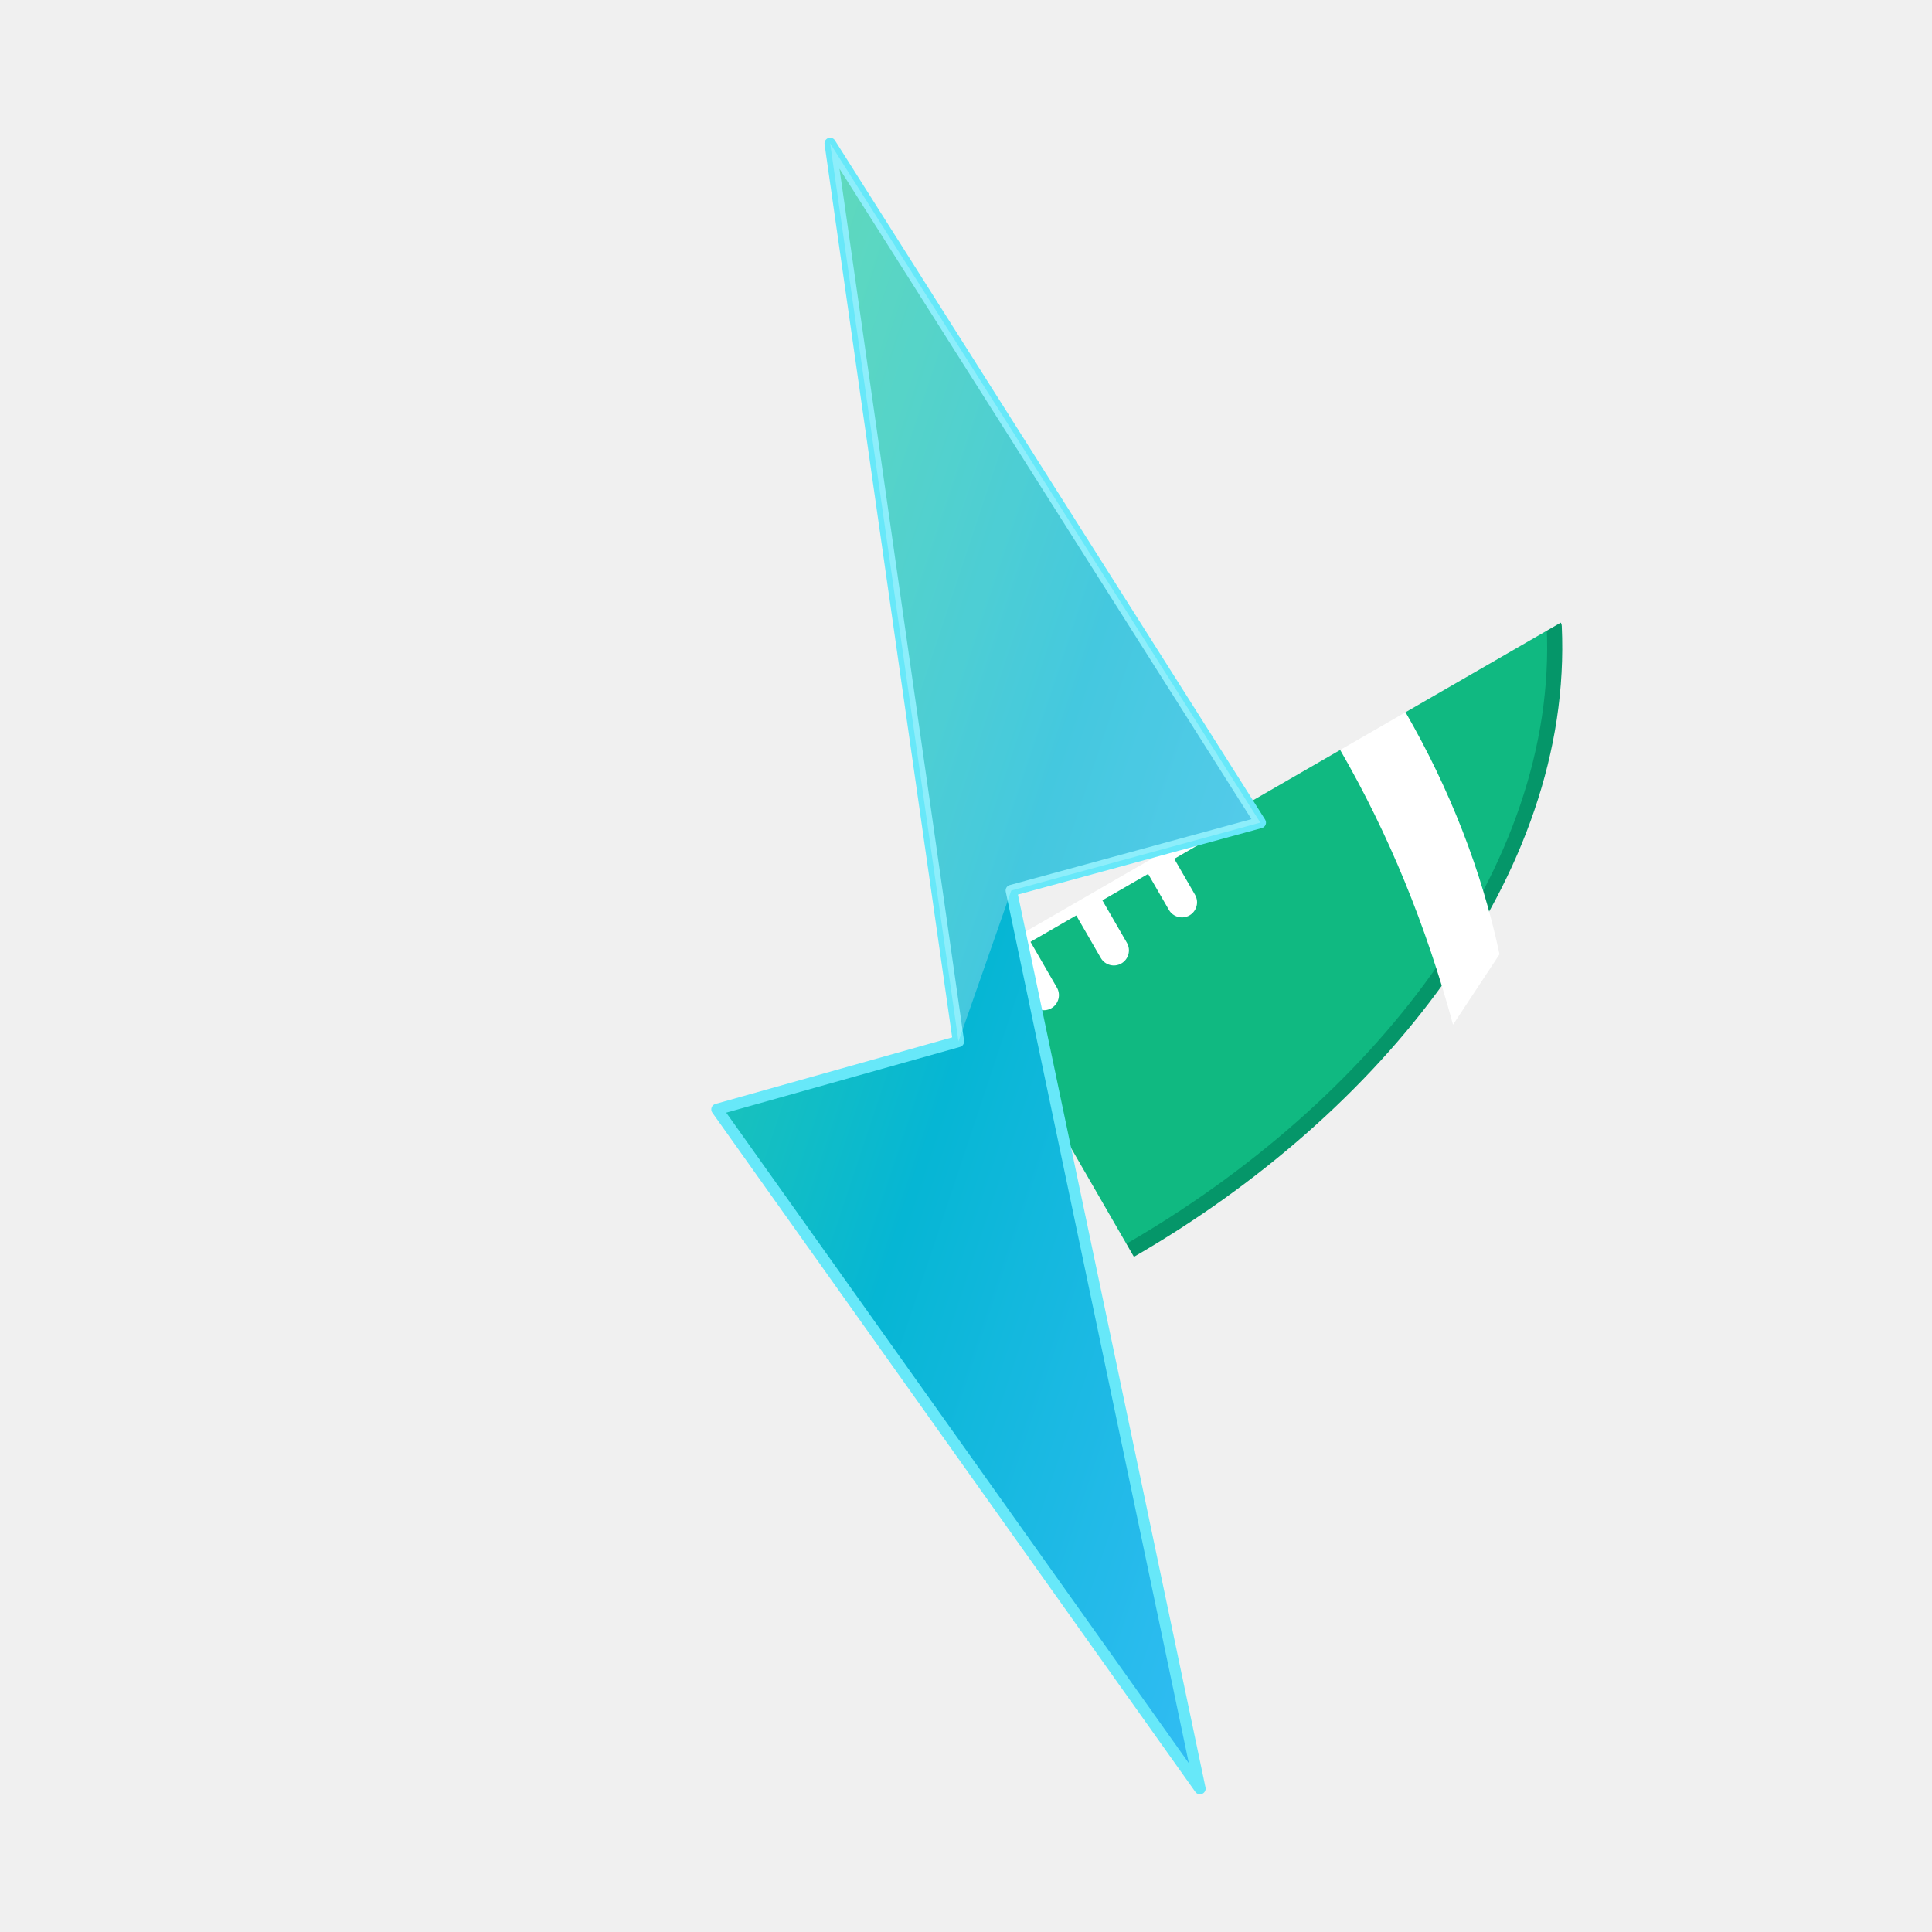
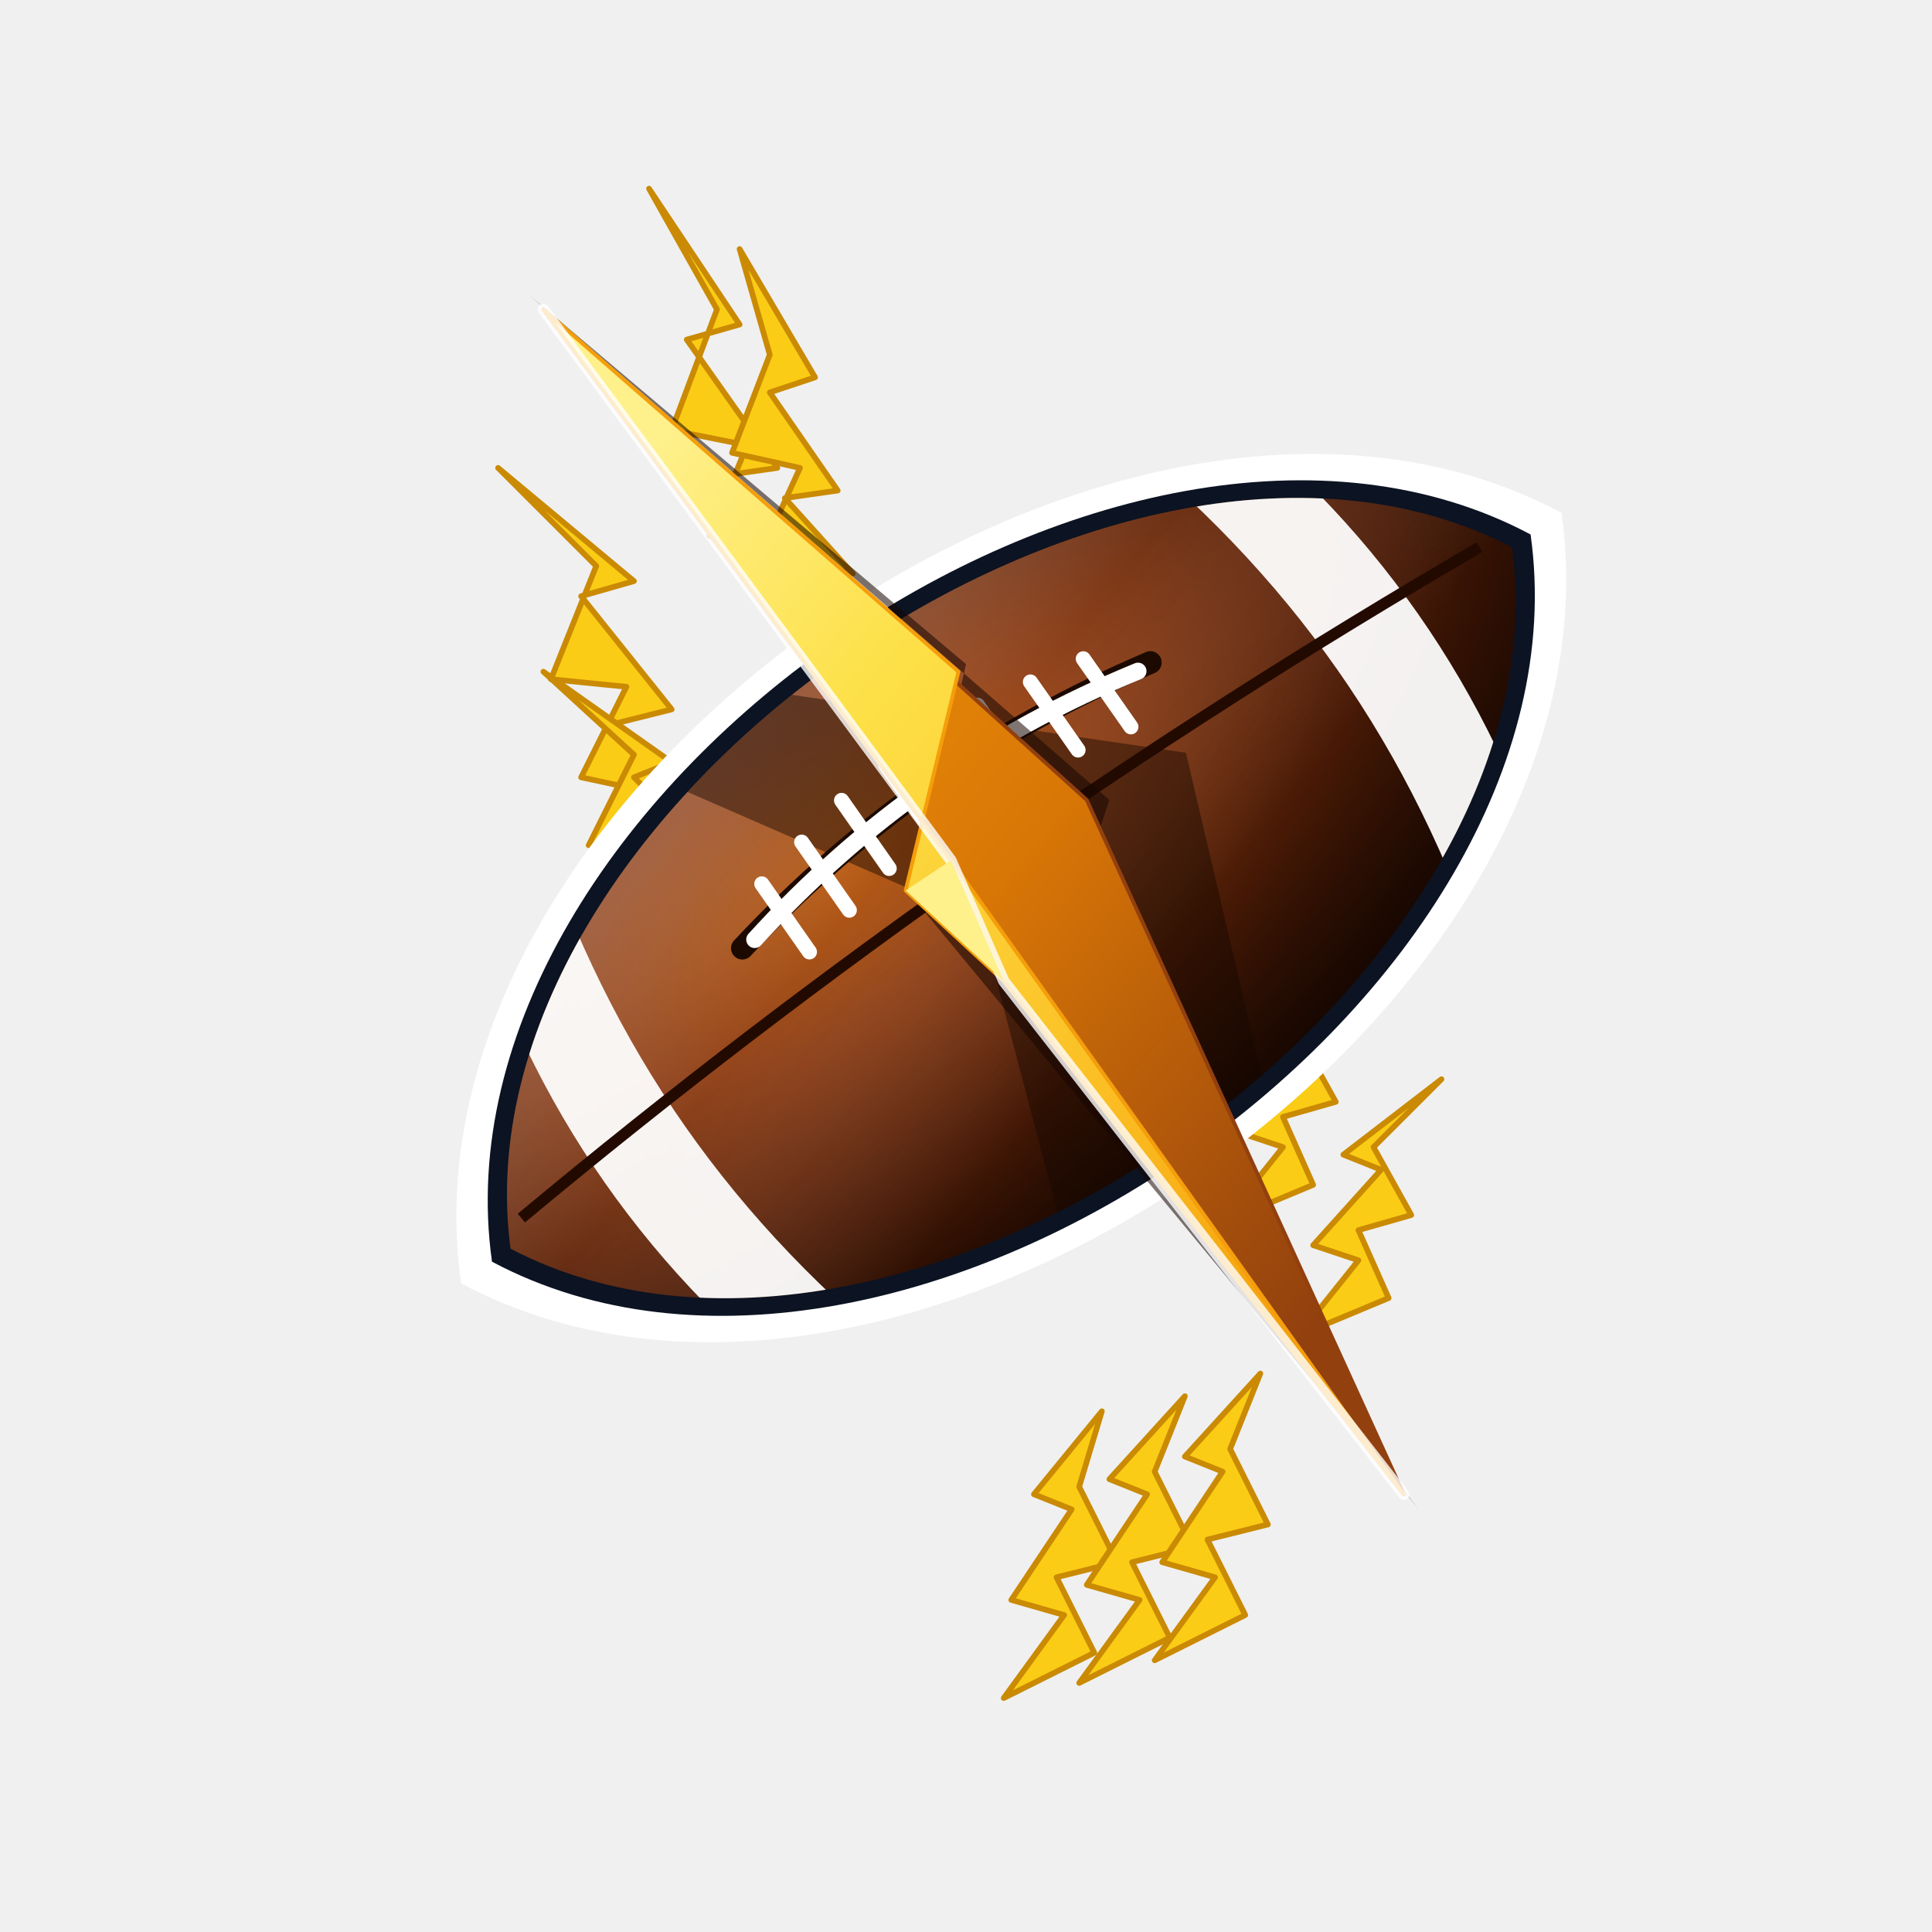
<svg xmlns="http://www.w3.org/2000/svg" viewBox="0 0 512 512" fill="none" role="img" aria-label="CrossLeague Football with Lightning Bolt Logo">
  <defs>
-     <linearGradient id="crossBoltGrad" x1="0%" y1="0%" x2="100%" y2="100%">
-       <stop offset="0%" stop-color="#34d399" />
-       <stop offset="50%" stop-color="#06b6d4" />
-       <stop offset="100%" stop-color="#38bdf8" />
+     <radialGradient id="leatherGlow" cx="40%" cy="30%" r="70%">
+       <stop offset="0%" stop-color="#b45309" />
+       <stop offset="35%" stop-color="#8c3a10" />
+       <stop offset="70%" stop-color="#5a2007" />
+       <stop offset="100%" stop-color="#2d0e02" />
+     </radialGradient>
+     <linearGradient id="leatherSheen" x1="20%" y1="0%" x2="80%" y2="100%">
+       <stop offset="0%" stop-color="#ffffff" stop-opacity="0.28" />
+       <stop offset="35%" stop-color="#ffffff" stop-opacity="0.05" />
+       <stop offset="70%" stop-color="#000000" stop-opacity="0.2" />
+       <stop offset="100%" stop-color="#000000" stop-opacity="0.55" />
    </linearGradient>
-     <mask id="crossStencilMask">
-       <rect x="0" y="0" width="512" height="512" fill="#ffffff" />
-       <polygon points="197.0,-25.0 356.0,227.0 284.0,246.0 346.0,537.0 167.0,286.0 238.0,266.0" fill="#000000" />
-     </mask>
+     <linearGradient id="boltYellowFacet" x1="15%" y1="10%" x2="85%" y2="90%">
+       <stop offset="0%" stop-color="#fef08a" />
+       <stop offset="30%" stop-color="#fde047" />
+       <stop offset="70%" stop-color="#fbbf24" />
+       <stop offset="100%" stop-color="#f59e0b" />
+     </linearGradient>
+     <linearGradient id="boltOrangeFacet" x1="15%" y1="10%" x2="85%" y2="90%">
+       <stop offset="0%" stop-color="#f59e0b" />
+       <stop offset="50%" stop-color="#d97706" />
+       <stop offset="100%" stop-color="#92400e" />
+     </linearGradient>
+     <clipPath id="ballBodyClip">
+       <path d="M -162 0 C -108 -104, 108 -104, 162 0 C 108 104, -108 104, -162 0 Z" />
+     </clipPath>
  </defs>
-   <g mask="url(#crossStencilMask)" transform="translate(256, 256) rotate(-30)">
-     <path d="M -180 0 C -120 -116, 120 -116, 180 0 C 120 116, -120 116, -180 0 Z" fill="#10b981" stroke="#059669" stroke-width="4" stroke-linejoin="round" />
-     <path d="M -124 -68 C -138 -25, -138 25, -124 68 L -104 78 C -118 25, -118 -25, -104 -78 Z" fill="#ffffff" />
-     <path d="M 104 -78 C 118 -25, 118 25, 104 78 L 124 68 C 138 25, 138 -25, 124 -68 Z" fill="#ffffff" />
-     <line x1="-72" y1="0" x2="72" y2="0" stroke="#ffffff" stroke-width="6" stroke-linecap="round" />
-     <rect x="-56" y="-18" width="8" height="36" rx="4" fill="#ffffff" />
-     <rect x="-34" y="-20" width="8" height="40" rx="4" fill="#ffffff" />
-     <rect x="-12" y="-21" width="8" height="42" rx="4" fill="#ffffff" />
-     <rect x="10" y="-21" width="8" height="42" rx="4" fill="#ffffff" />
-     <rect x="32" y="-20" width="8" height="40" rx="4" fill="#ffffff" />
-     <rect x="54" y="-18" width="8" height="36" rx="4" fill="#ffffff" />
+   <g id="spark-clusters" fill="#facc15" stroke="#ca8a04" stroke-width="1.5" stroke-linejoin="round">
+     <polygon points="172,50 196,86 182,90 206,124 192,126 214,148 188,142 198,118 178,114 190,82" />
+     <polygon points="196,66 216,100 204,104 222,130 208,132 226,152 202,146 212,124 194,120 204,94" />
+     <polygon points="132,124 168,154 154,158 178,188 162,192 182,212 154,206 166,182 146,180 158,150" />
+     <polygon points="144,178 178,202 168,206 190,228 174,232 192,248 164,244 174,226 156,224 168,200" />
+     <polygon points="292,374 274,396 284,400 268,424 282,428 266,450 290,438 280,418 296,414 286,394" />
+     <polygon points="314,370 294,392 304,396 288,420 302,424 286,446 310,434 300,414 316,410 306,390" />
+     <polygon points="334,364 314,386 324,390 308,414 322,418 306,440 330,428 320,408 336,404 326,384" />
+     <polygon points="362,254 336,276 346,280 328,300 340,304 324,324 348,314 340,296 354,292 344,274" />
+     <polygon points="382,286 356,306 366,310 348,330 360,334 344,354 368,344 360,326 374,322 364,304" />
  </g>
-   <polygon points="220.0,38.0 334.0,218.0 268.0,236.0 318.0,474.0 190.0,294.0 254.0,276.0" fill="url(#crossBoltGrad)" stroke="#67e8f9" stroke-width="3" stroke-linejoin="round" />
-   <polygon points="220.0,38.0 334.0,218.0 268.0,236.0 254.0,276.0" fill="#ffffff" opacity="0.25" />
+   <g transform="translate(268, 238) rotate(-35)">
+     <path d="M -178 0 C -118 -118, 118 -118, 178 0 C 118 118, -118 118, -178 0 Z" fill="#ffffff" />
+     <path d="M -168 0 C -112 -110, 112 -110, 168 0 C 112 110, -112 110, -168 0 Z" fill="#0c1322" />
+     <path d="M -162 0 C -108 -104, 108 -104, 162 0 C 108 104, -108 104, -162 0 Z" fill="url(#leatherGlow)" />
+     <g clip-path="url(#ballBodyClip)">
+       <path d="M -162 0 C -108 -104, 108 -104, 162 0 C 108 104, -108 104, -162 0 Z" fill="url(#leatherSheen)" />
+       <path d="M -118 -82 C -136 -28, -136 28, -118 82 L -92 88 C -110 28, -110 -28, -92 -88 Z" fill="#ffffff" opacity="0.94" />
+       <path d="M 92 -88 C 110 -28, 110 28, 92 88 L 118 82 C 136 28, 136 -28, 118 -82 Z" fill="#ffffff" opacity="0.94" />
+       <polygon points="-30,-90 60,-5 20,95 -45,95 -10,0 -65,-90" fill="#150601" opacity="0.45" />
+       <path d="M -155 -5 Q 0 -18 155 -5" stroke="#230a01" stroke-width="3" fill="none" />
+     </g>
+     <g id="football-laces">
+       <path d="M -66 -30 Q 0 -44 66 -30" stroke="#1c0a00" stroke-width="6" stroke-linecap="round" fill="none" />
+       <path d="M -62 -30 Q 0 -44 62 -30" stroke="#ffffff" stroke-width="4.5" stroke-linecap="round" fill="none" />
+       <g stroke="#ffffff" stroke-width="4" stroke-linecap="round">
+         <line x1="-52" y1="-41" x2="-52" y2="-19" />
+         <line x1="-37" y1="-44" x2="-37" y2="-22" />
+         <line x1="-22" y1="-47" x2="-22" y2="-25" />
+         <line x1="-7" y1="-48" x2="-7" y2="-26" />
+         <line x1="7" y1="-48" x2="7" y2="-26" />
+         <line x1="22" y1="-47" x2="22" y2="-25" />
+         <line x1="37" y1="-44" x2="37" y2="-22" />
+         <line x1="52" y1="-41" x2="52" y2="-19" />
+       </g>
+     </g>
+   </g>
+   <g id="hero-lightning-bolt">
+     <polygon points="       140,78       256,176       242,238       376,400       274,272       294,212     " fill="#150601" opacity="0.55" />
+     <polygon points="       144,82       252,228       266,260       372,396       288,212     " fill="url(#boltOrangeFacet)" stroke="#92400e" stroke-width="1" stroke-linejoin="round" />
+     <polygon points="       144,82       254,178       240,236       266,260       372,396       252,228     " fill="url(#boltYellowFacet)" stroke="#f59e0b" stroke-width="1" stroke-linejoin="round" />
+     <polyline points="       144,82       252,228       266,260       372,396     " stroke="#ffffff" stroke-width="3" stroke-linecap="round" stroke-linejoin="round" opacity="0.8" />
+     <polygon points="       240,236       266,260       252,228     " fill="#fef08a" />
+   </g>
</svg>
